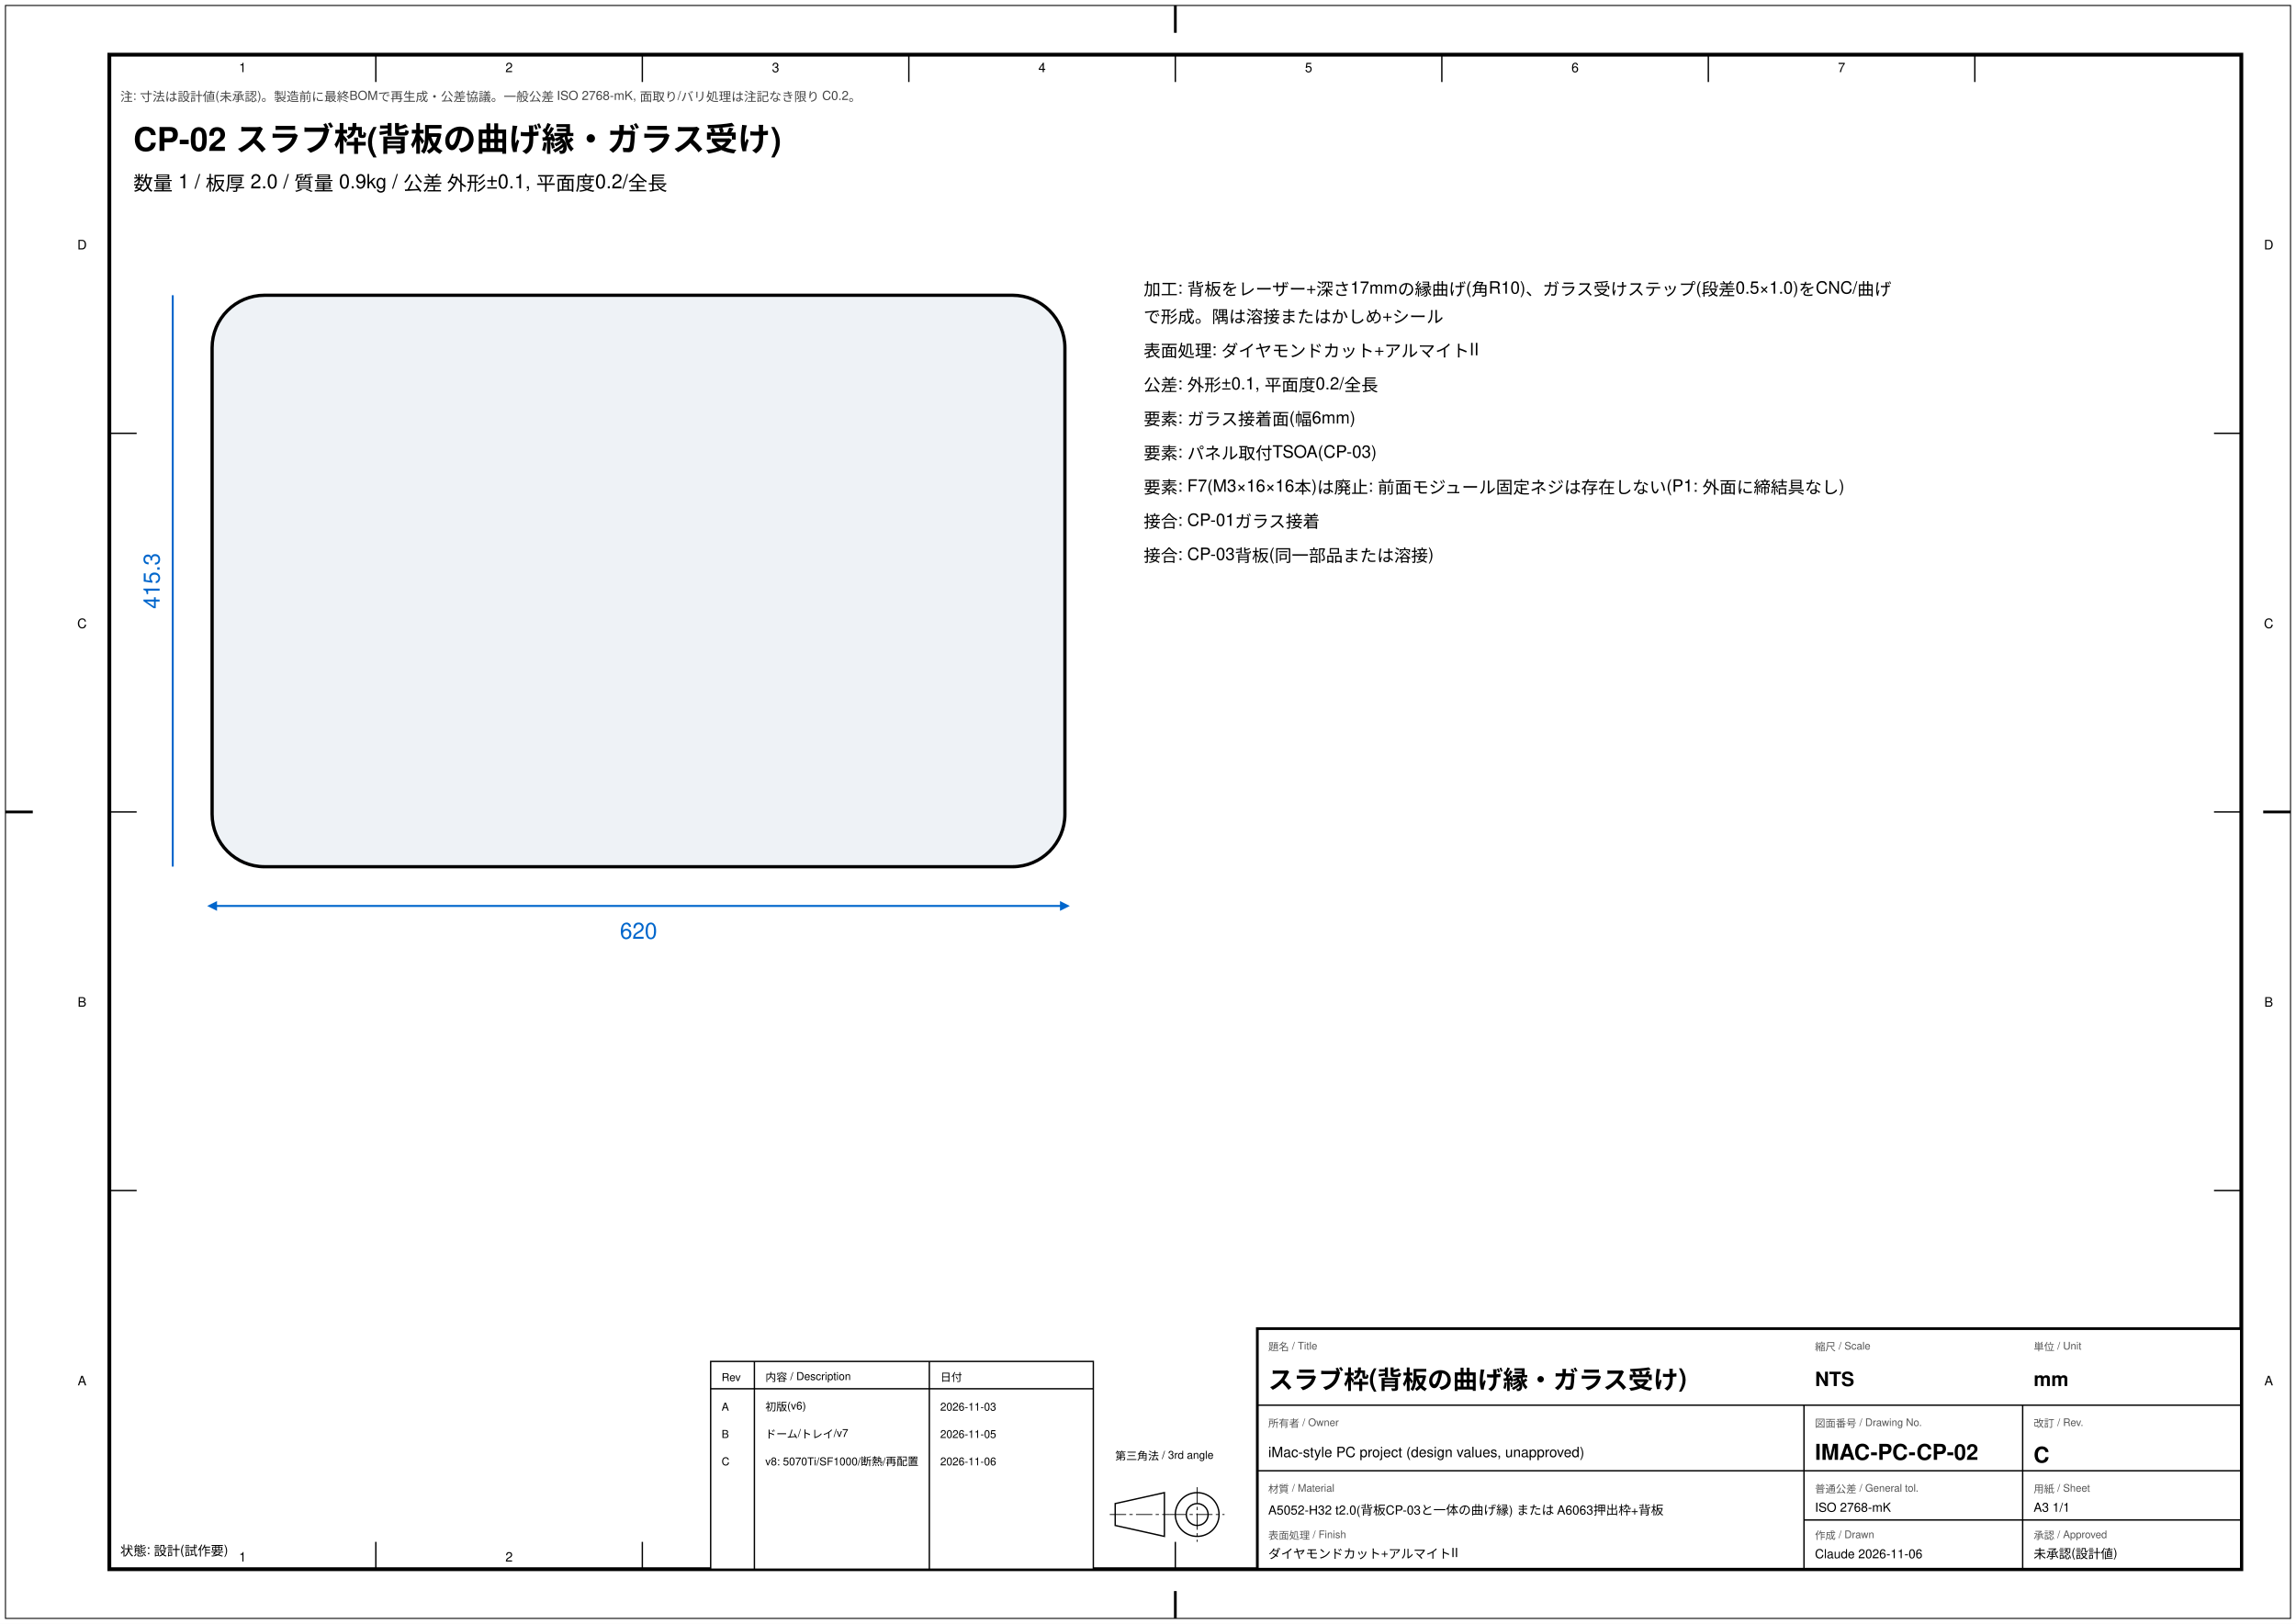
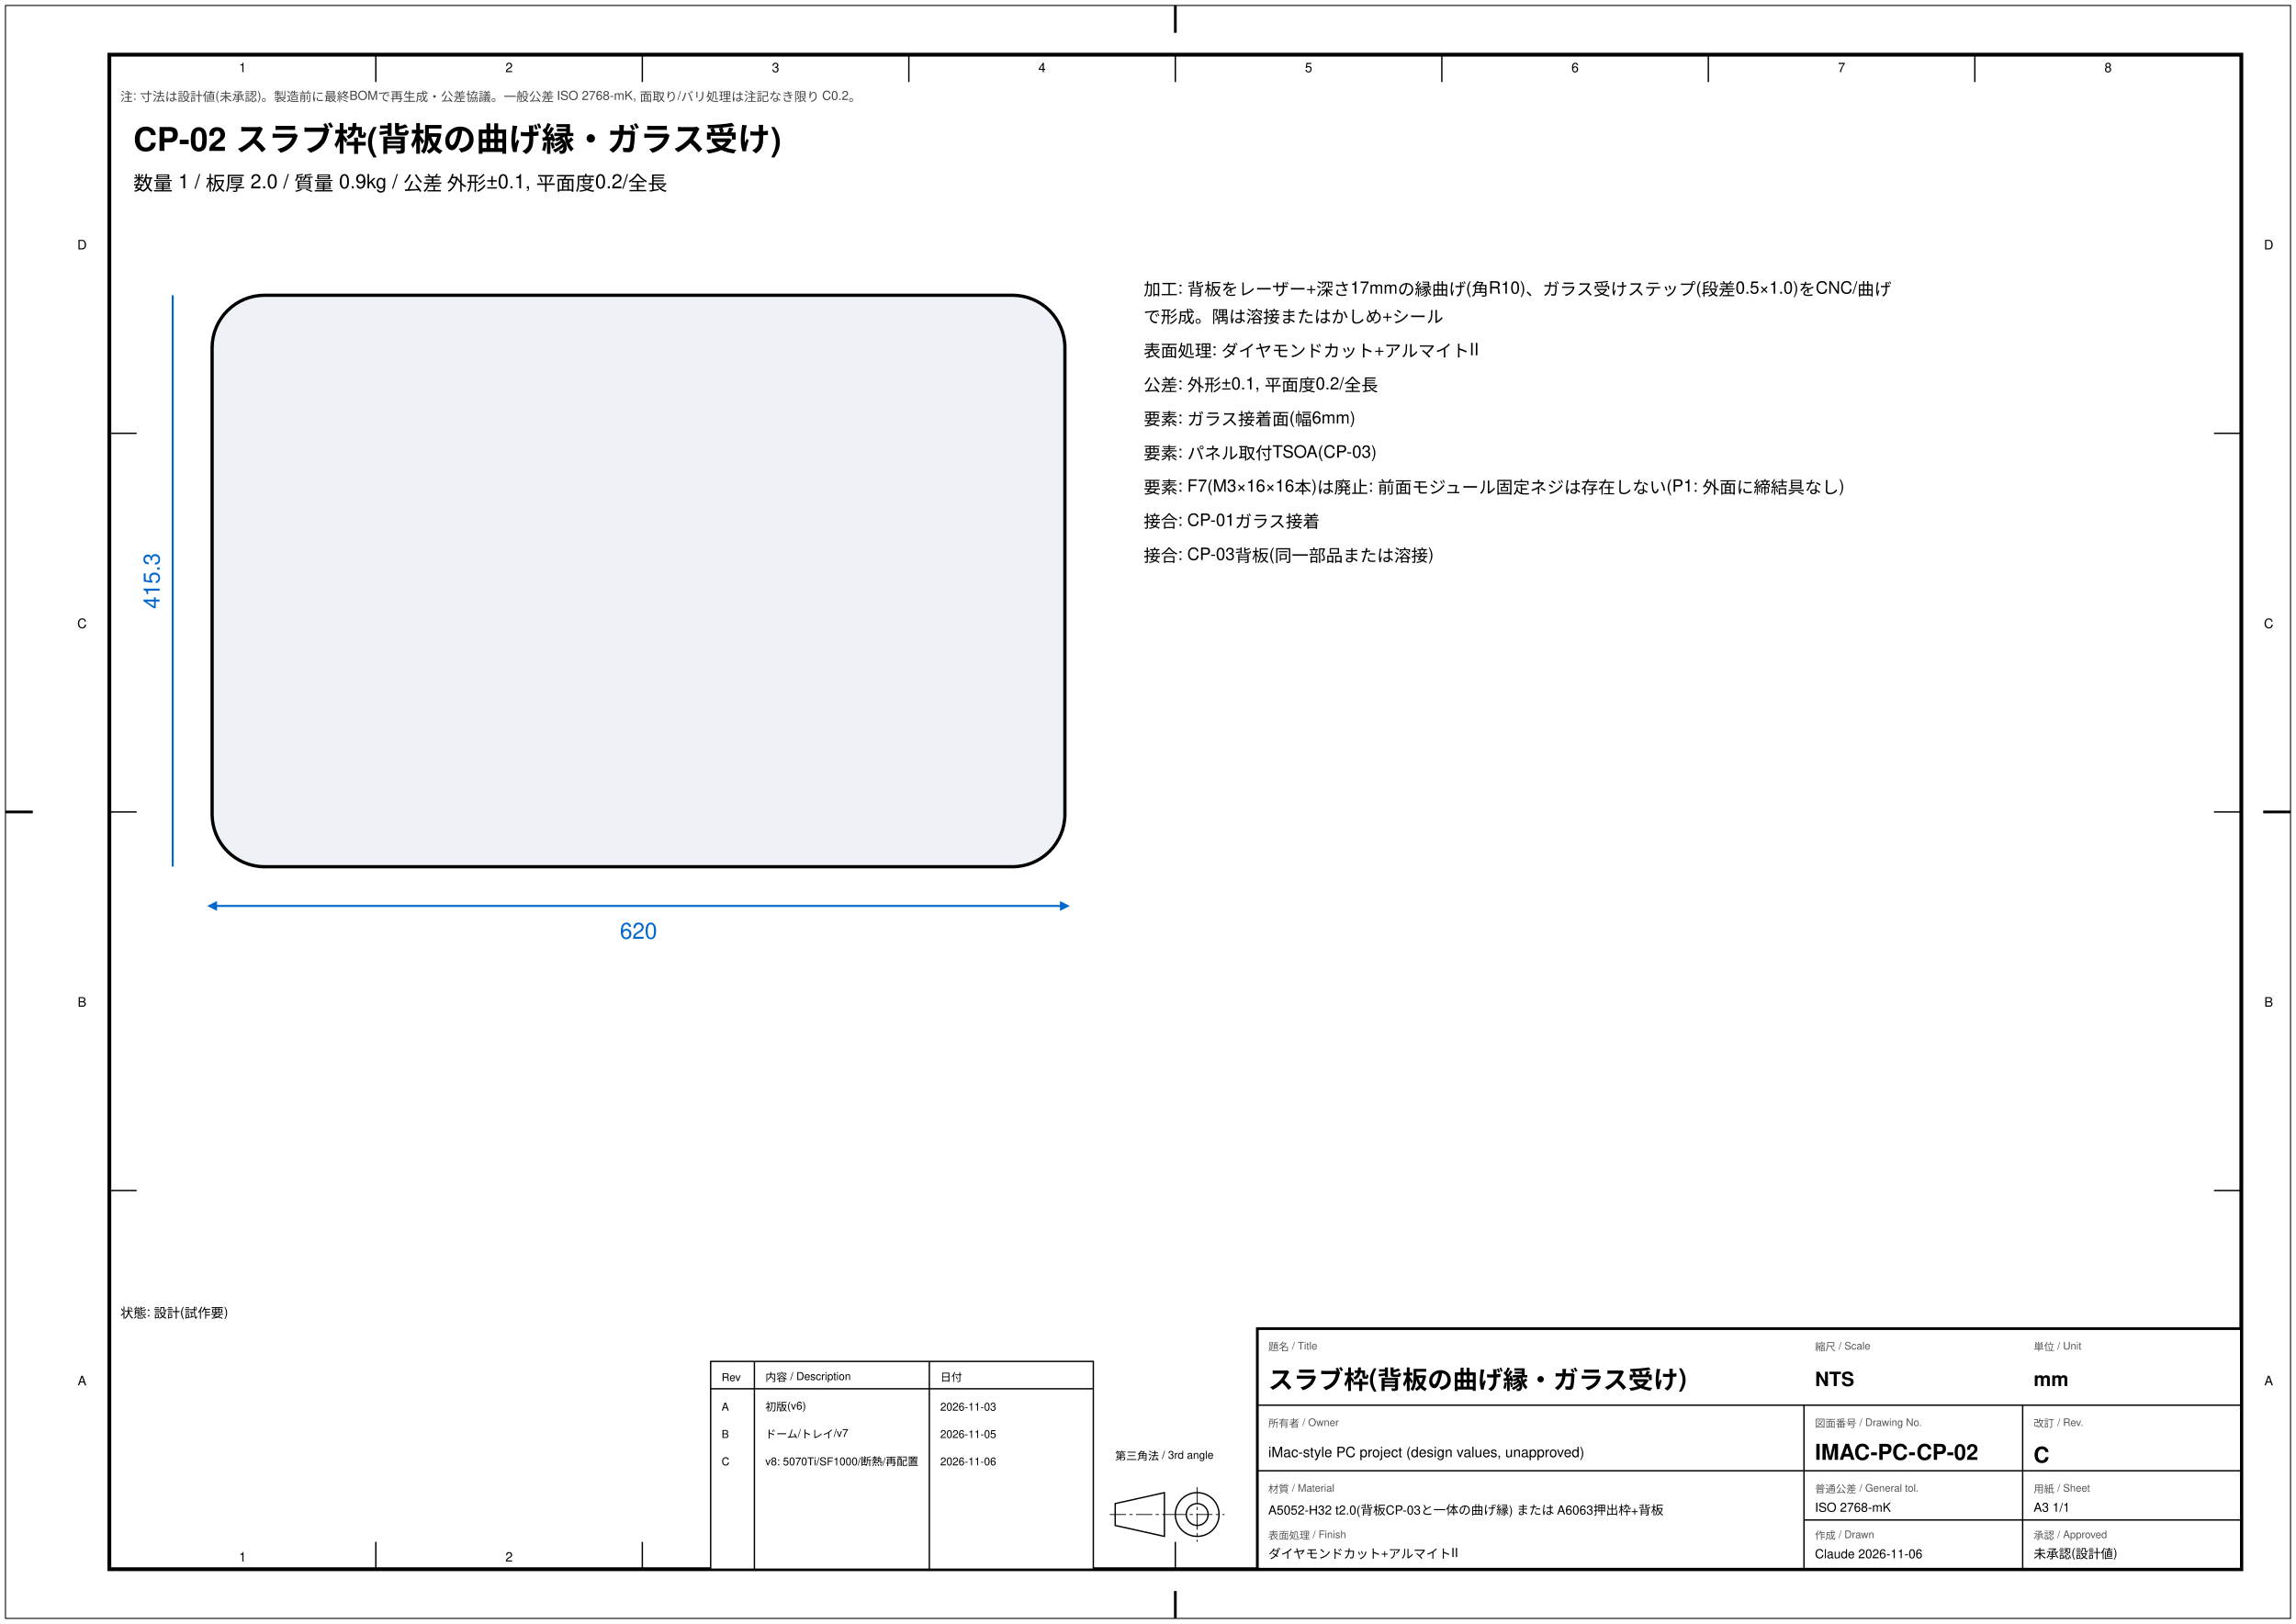
<svg xmlns="http://www.w3.org/2000/svg" viewBox="0 0 420 297" font-family="Helvetica,Arial,sans-serif">
  <defs>
    <marker id="a" markerWidth="5" markerHeight="5" refX="2.5" refY="2.5" orient="auto-start-reverse">
      <path d="M0,0 L5,2.5 L0,5 z" fill="#06c" />
    </marker>
  </defs>
  <rect width="100%" height="100%" fill="#fff" />
  <rect x="1" y="1" width="418" height="295" fill="none" stroke="#000" stroke-width=".18" />
  <rect x="20" y="10" width="390" height="277" fill="none" stroke="#000" stroke-width=".7" />
  <line x1="68.75" y1="10" x2="68.75" y2="15" stroke="#000" stroke-width="0.25" />
  <line x1="68.75" y1="287" x2="68.75" y2="282" stroke="#000" stroke-width="0.25" />
  <text x="44.38" y="13.20" font-size="2.4" text-anchor="middle" font-weight="normal" fill="#000">1</text>
  <text x="44.38" y="285.60" font-size="2.4" text-anchor="middle" font-weight="normal" fill="#000">1</text>
  <line x1="117.5" y1="10" x2="117.5" y2="15" stroke="#000" stroke-width="0.25" />
  <line x1="117.5" y1="287" x2="117.5" y2="282" stroke="#000" stroke-width="0.25" />
  <text x="93.12" y="13.20" font-size="2.4" text-anchor="middle" font-weight="normal" fill="#000">2</text>
  <text x="93.12" y="285.60" font-size="2.4" text-anchor="middle" font-weight="normal" fill="#000">2</text>
  <line x1="166.25" y1="10" x2="166.25" y2="15" stroke="#000" stroke-width="0.25" />
  <line x1="166.25" y1="287" x2="166.25" y2="282" stroke="#000" stroke-width="0.25" />
  <text x="141.88" y="13.20" font-size="2.4" text-anchor="middle" font-weight="normal" fill="#000">3</text>
  <text x="141.88" y="285.60" font-size="2.4" text-anchor="middle" font-weight="normal" fill="#000">3</text>
  <line x1="215.0" y1="10" x2="215.0" y2="15" stroke="#000" stroke-width="0.25" />
  <line x1="215.0" y1="287" x2="215.0" y2="282" stroke="#000" stroke-width="0.25" />
  <text x="190.62" y="13.20" font-size="2.4" text-anchor="middle" font-weight="normal" fill="#000">4</text>
  <text x="190.62" y="285.60" font-size="2.4" text-anchor="middle" font-weight="normal" fill="#000">4</text>
  <line x1="263.75" y1="10" x2="263.75" y2="15" stroke="#000" stroke-width="0.25" />
  <line x1="263.75" y1="287" x2="263.75" y2="282" stroke="#000" stroke-width="0.25" />
  <text x="239.38" y="13.20" font-size="2.4" text-anchor="middle" font-weight="normal" fill="#000">5</text>
  <text x="239.38" y="285.60" font-size="2.4" text-anchor="middle" font-weight="normal" fill="#000">5</text>
  <line x1="312.5" y1="10" x2="312.5" y2="15" stroke="#000" stroke-width="0.25" />
  <line x1="312.5" y1="287" x2="312.5" y2="282" stroke="#000" stroke-width="0.25" />
  <text x="288.12" y="13.20" font-size="2.4" text-anchor="middle" font-weight="normal" fill="#000">6</text>
  <text x="288.12" y="285.60" font-size="2.4" text-anchor="middle" font-weight="normal" fill="#000">6</text>
  <line x1="361.25" y1="10" x2="361.25" y2="15" stroke="#000" stroke-width="0.25" />
  <line x1="361.25" y1="287" x2="361.25" y2="282" stroke="#000" stroke-width="0.25" />
  <text x="336.88" y="13.20" font-size="2.4" text-anchor="middle" font-weight="normal" fill="#000">7</text>
  <text x="336.88" y="285.60" font-size="2.4" text-anchor="middle" font-weight="normal" fill="#000">7</text>
+   <text x="385.62" y="13.20" font-size="2.4" text-anchor="middle" font-weight="normal" fill="#000">8</text>
+   <text x="385.62" y="285.60" font-size="2.4" text-anchor="middle" font-weight="normal" fill="#000">8</text>
  <line x1="20" y1="79.25" x2="25" y2="79.25" stroke="#000" stroke-width="0.25" />
  <line x1="410" y1="79.25" x2="405" y2="79.25" stroke="#000" stroke-width="0.25" />
  <line x1="20" y1="148.5" x2="25" y2="148.5" stroke="#000" stroke-width="0.25" />
  <line x1="410" y1="148.5" x2="405" y2="148.5" stroke="#000" stroke-width="0.25" />
  <line x1="20" y1="217.75" x2="25" y2="217.75" stroke="#000" stroke-width="0.25" />
  <line x1="410" y1="217.75" x2="405" y2="217.75" stroke="#000" stroke-width="0.25" />
  <text x="15.00" y="45.62" font-size="2.4" text-anchor="middle" font-weight="normal" fill="#000">D</text>
  <text x="415.00" y="45.62" font-size="2.4" text-anchor="middle" font-weight="normal" fill="#000">D</text>
  <text x="15.00" y="114.88" font-size="2.4" text-anchor="middle" font-weight="normal" fill="#000">C</text>
  <text x="415.00" y="114.88" font-size="2.4" text-anchor="middle" font-weight="normal" fill="#000">C</text>
  <text x="15.00" y="184.12" font-size="2.4" text-anchor="middle" font-weight="normal" fill="#000">B</text>
  <text x="415.00" y="184.12" font-size="2.4" text-anchor="middle" font-weight="normal" fill="#000">B</text>
  <text x="15.00" y="253.38" font-size="2.4" text-anchor="middle" font-weight="normal" fill="#000">A</text>
  <text x="415.00" y="253.38" font-size="2.4" text-anchor="middle" font-weight="normal" fill="#000">A</text>
  <line x1="1" y1="148.5" x2="6" y2="148.5" stroke="#000" stroke-width="0.5" />
  <line x1="414" y1="148.5" x2="419" y2="148.5" stroke="#000" stroke-width="0.5" />
  <line x1="215.0" y1="1" x2="215.0" y2="6" stroke="#000" stroke-width="0.5" />
  <line x1="215.0" y1="291" x2="215.0" y2="296" stroke="#000" stroke-width="0.5" />
  <rect x="230" y="243" width="180" height="44" fill="#fff" stroke="#000" stroke-width=".5" />
  <line x1="230" y1="257" x2="410" y2="257" stroke="#000" stroke-width="0.25" />
  <line x1="230" y1="269" x2="410" y2="269" stroke="#000" stroke-width="0.25" />
  <line x1="330" y1="257" x2="330" y2="287" stroke="#000" stroke-width="0.25" />
  <line x1="370" y1="257" x2="370" y2="287" stroke="#000" stroke-width="0.25" />
  <line x1="330" y1="278" x2="410" y2="278" stroke="#000" stroke-width="0.25" />
  <text x="232.00" y="247.00" font-size="1.9" text-anchor="start" font-weight="normal" fill="#555">題名 / Title</text>
  <text x="232.00" y="254.00" font-size="4.6" text-anchor="start" font-weight="bold" fill="#000">スラブ枠(背板の曲げ縁・ガラス受け)</text>
  <text x="232.00" y="261.00" font-size="1.9" text-anchor="start" font-weight="normal" fill="#555">所有者 / Owner</text>
  <text x="232.00" y="266.50" font-size="2.6" text-anchor="start" font-weight="normal" fill="#000">iMac-style PC project (design values, unapproved)</text>
  <text x="232.00" y="273.00" font-size="1.9" text-anchor="start" font-weight="normal" fill="#555">材質 / Material</text>
  <text x="232.00" y="277.00" font-size="2.3" text-anchor="start" font-weight="normal" fill="#000">A5052-H32 t2.0(背板CP-03と一体の曲げ縁) または A6063押出枠+背板</text>
  <text x="232.00" y="281.50" font-size="1.9" text-anchor="start" font-weight="normal" fill="#555">表面処理 / Finish</text>
  <text x="232.00" y="285.00" font-size="2.3" text-anchor="start" font-weight="normal" fill="#000">ダイヤモンドカット+アルマイトII</text>
  <text x="332.00" y="261.00" font-size="1.9" text-anchor="start" font-weight="normal" fill="#555">図面番号 / Drawing No.</text>
  <text x="332.00" y="267.00" font-size="4.0" text-anchor="start" font-weight="bold" fill="#000">IMAC-PC-CP-02</text>
  <text x="332.00" y="273.00" font-size="1.9" text-anchor="start" font-weight="normal" fill="#555">普通公差 / General tol.</text>
  <text x="332.00" y="276.50" font-size="2.3" text-anchor="start" font-weight="normal" fill="#000">ISO 2768-mK</text>
  <text x="372.00" y="261.00" font-size="1.9" text-anchor="start" font-weight="normal" fill="#555">改訂 / Rev.</text>
  <text x="372.00" y="267.50" font-size="4.0" text-anchor="start" font-weight="bold" fill="#000">C</text>
  <text x="372.00" y="273.00" font-size="1.9" text-anchor="start" font-weight="normal" fill="#555">用紙 / Sheet</text>
  <text x="372.00" y="276.50" font-size="2.3" text-anchor="start" font-weight="normal" fill="#000">A3  1/1</text>
  <text x="332.00" y="247.00" font-size="1.9" text-anchor="start" font-weight="normal" fill="#555">縮尺 / Scale</text>
  <text x="332.00" y="253.50" font-size="3.6" text-anchor="start" font-weight="bold" fill="#000">NTS</text>
  <text x="372.00" y="247.00" font-size="1.9" text-anchor="start" font-weight="normal" fill="#555">単位 / Unit</text>
  <text x="372.00" y="253.50" font-size="3.6" text-anchor="start" font-weight="bold" fill="#000">mm</text>
  <text x="332.00" y="281.50" font-size="1.9" text-anchor="start" font-weight="normal" fill="#555">作成 / Drawn</text>
  <text x="332.00" y="285.00" font-size="2.3" text-anchor="start" font-weight="normal" fill="#000">Claude 2026-11-06</text>
  <text x="372.00" y="281.50" font-size="1.9" text-anchor="start" font-weight="normal" fill="#555">承認 / Approved</text>
  <text x="372.00" y="285.00" font-size="2.3" text-anchor="start" font-weight="normal" fill="#000">未承認(設計値)</text>
  <g transform="translate(204,273)" stroke="#000" stroke-width=".25" fill="none">
    <path d="M0,2 L9,0 L9,8 L0,6 Z" />
    <line x1="-1" y1="4" x2="10" y2="4" stroke="#000" stroke-width="0.15" stroke-dasharray="3,0.6,0.6,0.6" />
    <circle cx="15" cy="4" r="4" />
    <circle cx="15" cy="4" r="2" />
    <line x1="10" y1="4" x2="20" y2="4" stroke="#000" stroke-width="0.15" stroke-dasharray="3,0.6,0.6,0.6" />
    <line x1="15" y1="-1" x2="15" y2="9" stroke="#000" stroke-width="0.15" stroke-dasharray="3,0.6,0.6,0.6" />
  </g>
  <text x="204.00" y="267.00" font-size="2.0" text-anchor="start" font-weight="normal" fill="#000">第三角法 / 3rd angle</text>
  <rect x="130" y="249" width="70" height="38" fill="#fff" stroke="#000" stroke-width=".25" />
  <line x1="130" y1="254" x2="200" y2="254" stroke="#000" stroke-width="0.25" />
  <line x1="138" y1="249" x2="138" y2="287" stroke="#000" stroke-width="0.25" />
  <line x1="170" y1="249" x2="170" y2="287" stroke="#000" stroke-width="0.25" />
  <text x="132.00" y="252.60" font-size="2.0" text-anchor="start" font-weight="normal" fill="#000">Rev</text>
  <text x="140.00" y="252.60" font-size="2.0" text-anchor="start" font-weight="normal" fill="#000">内容 / Description</text>
  <text x="172.00" y="252.60" font-size="2.0" text-anchor="start" font-weight="normal" fill="#000">日付</text>
  <text x="132.00" y="258.00" font-size="2.0" text-anchor="start" font-weight="normal" fill="#000">A</text>
  <text x="140.00" y="258.00" font-size="2.0" text-anchor="start" font-weight="normal" fill="#000">初版(v6)</text>
  <text x="172.00" y="258.00" font-size="2.0" text-anchor="start" font-weight="normal" fill="#000">2026-11-03</text>
  <text x="132.00" y="263.00" font-size="2.0" text-anchor="start" font-weight="normal" fill="#000">B</text>
  <text x="140.00" y="263.00" font-size="2.0" text-anchor="start" font-weight="normal" fill="#000">ドーム/トレイ/v7</text>
  <text x="172.00" y="263.00" font-size="2.0" text-anchor="start" font-weight="normal" fill="#000">2026-11-05</text>
  <text x="132.00" y="268.00" font-size="2.0" text-anchor="start" font-weight="normal" fill="#000">C</text>
  <text x="140.00" y="268.00" font-size="2.0" text-anchor="start" font-weight="normal" fill="#000">v8: 5070Ti/SF1000/断熱/再配置</text>
  <text x="172.00" y="268.00" font-size="2.0" text-anchor="start" font-weight="normal" fill="#000">2026-11-06</text>
-   <text x="22.00" y="284.50" font-size="2.4" text-anchor="start" font-weight="normal" fill="#000">状態: 設計(試作要)</text>
+   <text x="22.00" y="241.00" font-size="2.4" text-anchor="start" font-weight="normal" fill="#000">状態: 設計(試作要)</text>
  <text x="22.00" y="18.50" font-size="2.3" text-anchor="start" font-weight="normal" fill="#444">注: 寸法は設計値(未承認)。製造前に最終BOMで再生成・公差協議。一般公差 ISO 2768-mK, 面取り/バリ処理は注記なき限り C0.2。</text>
  <g transform="translate(22,18) scale(1.2)">
    <text x="2" y="8" font-size="5" font-weight="bold">CP-02 スラブ枠(背板の曲げ縁・ガラス受け)</text>
    <text x="2" y="14" font-size="3">数量 1 / 板厚 2.0 / 質量 0.9kg / 公差 外形±0.1, 平面度0.2/全長</text>
    <rect x="14" y="30" width="130.0" height="87.1" rx="8.0" fill="#eef2f6" stroke="#000" stroke-width=".5" />
    <line x1="14" y1="123.079" x2="144.0" y2="123.079" stroke="#06c" stroke-width=".3" marker-start="url(#a)" marker-end="url(#a)" />
    <text x="79.0" y="128.079" font-size="3.4" text-anchor="middle" fill="#06c">620</text>
    <line x1="8" y1="30" x2="8" y2="117.079" stroke="#06c" stroke-width=".3" />
    <text x="6" y="73.54" font-size="3.4" text-anchor="middle" fill="#06c" transform="rotate(-90 6 73.53952)">415.3</text>
    <text x="156" y="30" font-size="2.6">加工: 背板をレーザー+深さ17mmの縁曲げ(角R10)、ガラス受けステップ(段差0.5×1.0)をCNC/曲げ</text>
    <text x="156" y="34.2" font-size="2.6">で形成。隅は溶接またはかしめ+シール</text>
    <text x="156" y="39.4" font-size="2.6">表面処理: ダイヤモンドカット+アルマイトII</text>
    <text x="156" y="44.6" font-size="2.6">公差: 外形±0.1, 平面度0.2/全長</text>
    <text x="156" y="49.8" font-size="2.6">要素: ガラス接着面(幅6mm)</text>
    <text x="156" y="55" font-size="2.6">要素: パネル取付TSOA(CP-03)</text>
    <text x="156" y="60.2" font-size="2.6">要素: F7(M3×16×16本)は廃止: 前面モジュール固定ネジは存在しない(P1: 外面に締結具なし)</text>
    <text x="156" y="65.4" font-size="2.6">接合: CP-01ガラス接着</text>
    <text x="156" y="70.6" font-size="2.6">接合: CP-03背板(同一部品または溶接)</text>
  </g>
</svg>
